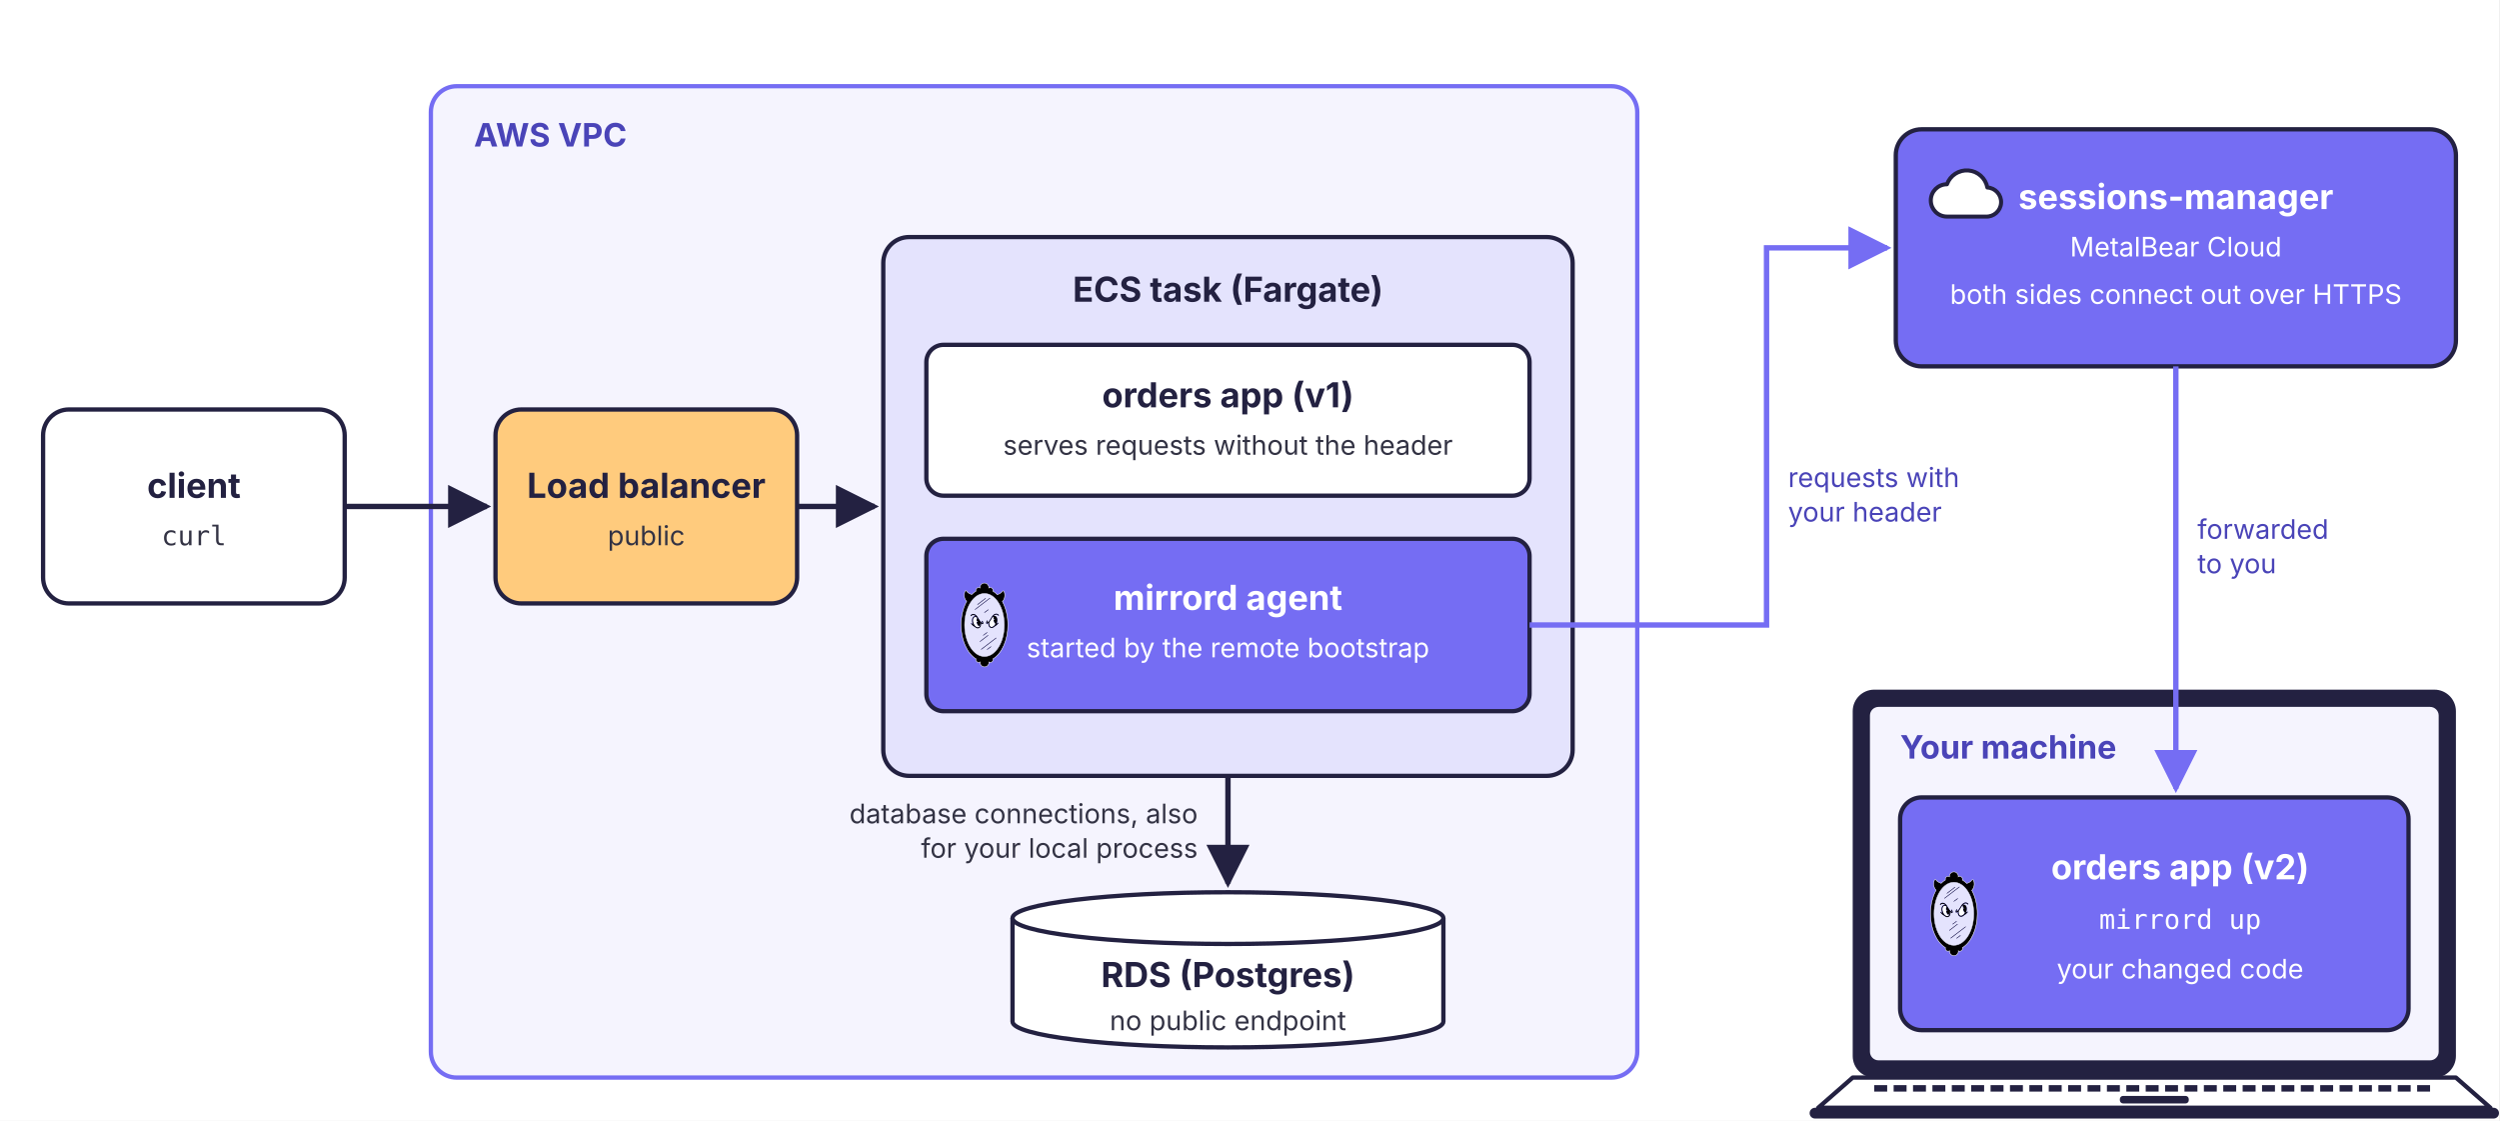
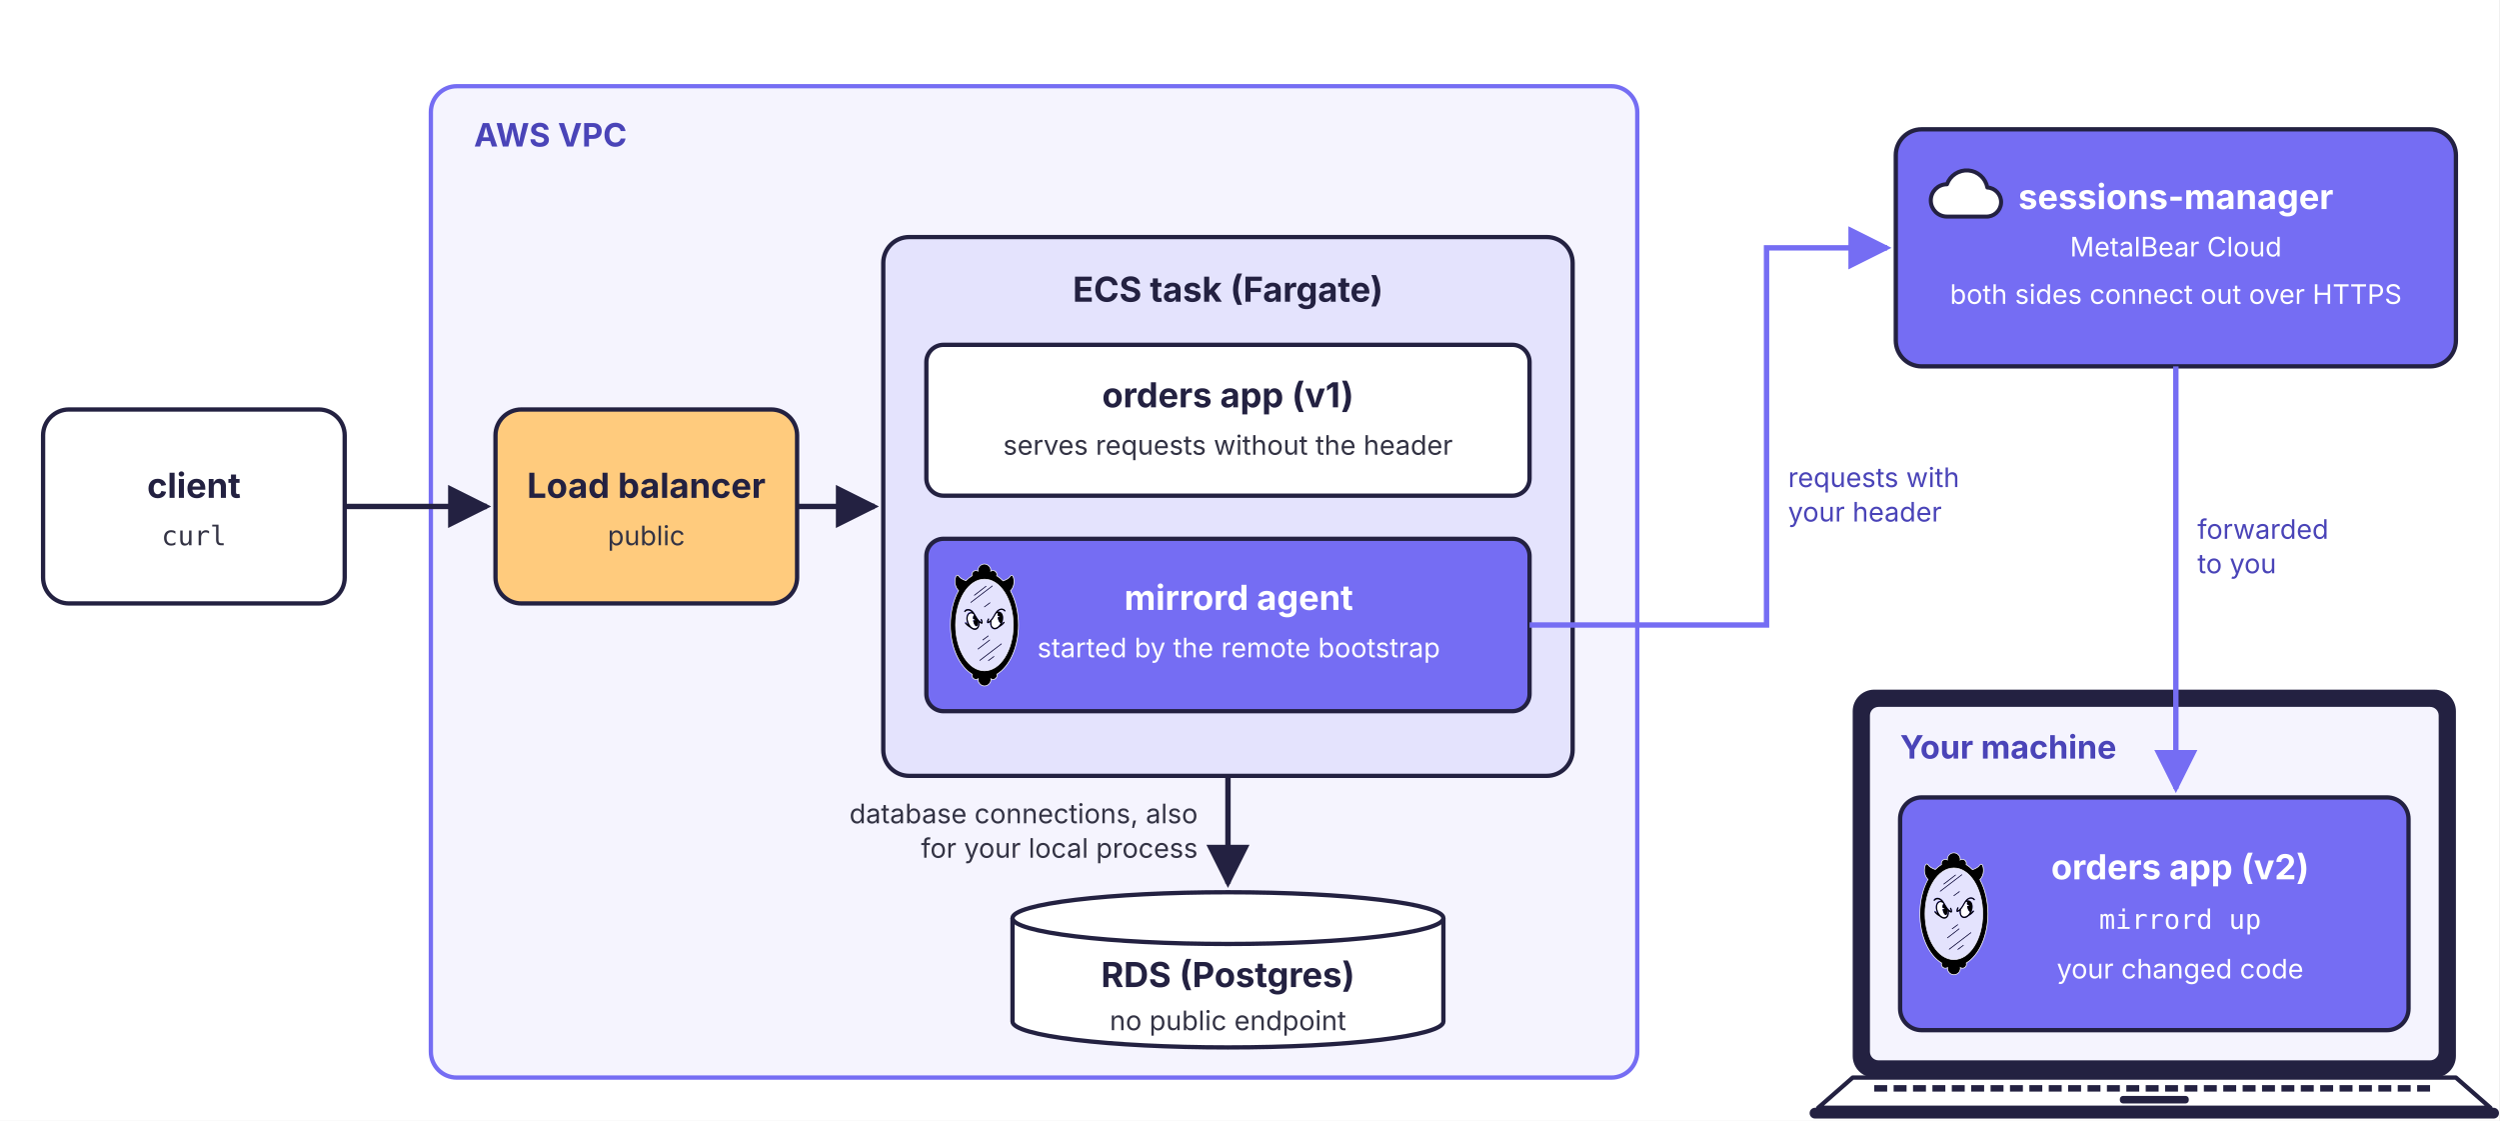
<svg xmlns="http://www.w3.org/2000/svg" viewBox="0 0 1160 520" width="1160" height="520" font-family="Inter, Helvetica, Arial, sans-serif" role="img" aria-labelledby="t d">
  <defs>
    <marker id="arrow" viewBox="0 0 10 10" refX="9" refY="5" markerWidth="8" markerHeight="8" orient="auto-start-reverse">
      <path d="M0 0 L10 5 L0 10 z" fill="#232141" />
    </marker>
    <marker id="arrow-purple" viewBox="0 0 10 10" refX="9" refY="5" markerWidth="8" markerHeight="8" orient="auto-start-reverse">
      <path d="M0 0 L10 5 L0 10 z" fill="#756DF3" />
    </marker>
    <symbol id="mirrord" viewBox="97 61 391 696">
      <path fill="#ffffff" d="M255.6,387c4.1,19.1-0.9,36.1-12,40.5c-8.2,3.2-17.8,0-26.5-8.2c-0.3-0.6-0.9-0.9-1.5-1.2c0,0,0,0-0.3-0.3 c-5.5-5.6-10.5-13.2-14-22c-4.7-11.5-6.1-23.2-4.4-33.5c1.8-9.4,6.1-16.1,12.8-18.8c5.5-2.3,12.5-1.5,19.3,2.6 c1.5,2.3,2.6,4.4,3.8,6.2c-4.1,2.6-6.4,10.3-6.4,20.3l3.2,1.8l11.1,6.5l-12.5,1.5h-0.9c0.3,1.2,0.3,2.3,0.6,3.5 c3.2,17.9,12,31.1,19,29.7c6.4-1.2,9.6-14.4,7.6-30.2C255.3,386.4,255.6,386.7,255.6,387z" />
      <path fill="#ffffff" d="M384,398.4c-3.2,6.8-7.3,12.3-12,17c0,0,0,0-0.3,0c-0.6,0.3-0.9,0.9-1.2,1.2c-8.7,7.9-18.4,11.5-26.5,8.2 c-11.1-4.7-16-21.4-12-40.5c1.5-1.8,3.2-3.8,4.7-5.6c5-6.5,9-13.2,12.8-20l1.2-2.1c1.2-1.8,2-3.8,3.2-5.6c1.2-2.1,2.6-4.4,4.4-7 c3.5-2.1,6.7-3.2,9.9-3.8c-2,4.7-2.3,10.3-2.3,15.3l3.2,1.8l11.1,6.5l-12.5,1.5h-0.9c0.3,1.2,0.3,2.3,0.6,3.8 C370.5,384.6,377.5,397,384,398.4z" />
      <path fill="#E4E3FD" d="M405,391.7c-1.5-1.2-3.8-0.9-5,0.6c-3.2,4.1-7,7.9-11.1,11.5c1.2-2.3,2.6-5,3.5-7.6 c5.3-12.6,6.7-25.8,4.7-37.3c-2.3-12-8.2-20.6-16.9-24.1c-4.1-1.8-8.8-2.1-13.7-1.2c4.4-4.4,10.2-8.5,17.5-10 c8.2-1.5,16.6,1.5,20.4,7.3c1.2,1.5,3.2,2.1,5,0.9c1.5-1.2,2-3.2,0.9-4.7c-5.5-8.2-16.6-12.3-27.4-10c-11.1,2.1-19.3,9.7-24.2,15.6 c-2,2.3-3.8,5-5.5,7.3c-2,2.9-3.5,5.6-5,8.2c-1.2,2.1-2.3,3.8-3.2,5.6l-1.2,2.1c-3.8,6.5-7.6,13.2-12.3,19.1 c-5.8,7.6-11.7,12.9-18.4,16.7c0.6-5,2-9.7,4.4-14.1c0.9-1.8,0.3-3.8-1.5-4.7c-1.7-0.9-3.8-0.3-4.7,1.5c-2.9,5.6-4.7,11.5-5.3,17.6 c0,0.9-0.3,3.5,1.5,5.6c1.2,1.2,2.3,1.8,4.1,1.8c1.5,0,2.9-0.3,4.4-1.5c2.6-1.5,5.3-3.2,7.9-5.3c-1.7,18.5,5,34.1,17.5,39.3 c2.9,1.2,5.8,1.8,8.8,1.8c8.5,0,17.5-4.4,25.4-12c11.4-6.2,21.6-14.4,29.5-24.7C406.7,395.2,406.4,392.8,405,391.7z M292.1,149.1 c90.1,0,163.6,116.6,163.6,259.6s-73.5,259.6-163.6,259.6c-90.4,0-163.6-116.6-163.6-259.6S201.9,149.1,292.1,149.1z M389.5,517.3 c0.9-0.6,0.9-1.8,0.3-2.3c-0.6-0.9-1.8-0.9-2.3-0.3l-122.5,93.7c-0.9,0.6-0.9,1.8-0.3,2.3c0.3,0.3,0.9,0.6,1.5,0.6 c0.3,0,0.9,0,1.2-0.3L389.5,517.3z M346.9,589c0.9-0.6,0.9-1.8,0.3-2.3c-0.6-0.9-1.8-0.9-2.3-0.3l-31.2,23.2 c-0.9,0.6-0.9,1.8-0.3,2.3c0.3,0.6,0.9,0.9,1.5,0.9c0.3,0,0.6-0.3,0.9-0.3L346.9,589z M338.2,189.1c0.9-0.6,0.9-1.8,0.3-2.3 c-0.6-0.9-1.8-0.9-2.3-0.3l-122.5,93.4c-0.9,0.6-0.9,1.8-0.3,2.3c0.3,0.3,0.9,0.6,1.5,0.6c0.3,0,0.9,0,0.9-0.3L338.2,189.1z M324.4,284.5c0.9-0.6,0.9-1.8,0.3-2.3c-0.6-0.9-1.7-0.9-2.3-0.3l-31.2,22.9c-0.9,0.6-0.9,1.8-0.3,2.3c0.3,0.6,0.9,0.6,1.5,0.6 c0.3,0,0.6,0,0.9-0.3L324.4,284.5z M322.7,495.9c0.9-0.6,0.9-1.8,0.3-2.3c-0.6-0.9-1.8-0.9-2.3-0.3l-66.2,50.8 c-0.9,0.6-0.9,1.8-0.3,2.3c0.3,0.3,0.9,0.6,1.5,0.6c0.3,0,0.6,0,0.9-0.3L322.7,495.9z M314.8,472.4c0.9-0.6,0.9-1.8,0.3-2.3 c-0.6-0.9-1.8-0.9-2.3-0.3L281.6,493c-0.9,0.6-0.9,1.8-0.3,2.3c0.3,0.6,0.9,0.9,1.5,0.9c0.3,0,0.9-0.3,0.9-0.3L314.8,472.4z M302.3,190.5c0.9-0.6,0.9-1.8,0.3-2.3c-0.6-0.9-1.7-0.9-2.3-0.3L234,239c-0.9,0.6-0.9,1.8-0.3,2.3c0.3,0.3,0.9,0.6,1.5,0.6 c0.3,0,0.9,0,1.2-0.3L302.3,190.5z M280.1,399.6c1.8-2.1,1.5-4.7,1.5-5.6c-0.6-6.2-2.3-12.3-5-17.9c-0.9-1.8-2.9-2.3-4.7-1.5 c-1.8,0.9-2.3,2.9-1.5,4.7c2.3,4.4,3.8,9.4,4.4,14.1c-6.4-3.8-12.5-9.4-18.4-16.7c-4.7-6.2-8.8-12.9-12.3-19.1l-1.5-2.3 c-1.2-1.8-2-3.8-3.2-5.6c-1.5-2.3-2.9-5.3-5-8.2c0,0,0,0,0-0.3c-1.5-2.3-3.5-5-5.5-7.3c-5-5.9-13.1-13.2-24.2-15.6 c-10.8-2.1-21.9,2.1-27.4,10c-1.2,1.5-0.6,3.8,0.9,4.7c1.5,1.2,3.8,0.6,4.7-0.9c4.1-5.9,12.5-8.8,20.4-7.3 c7.3,1.5,13.1,5.9,17.5,10c-4.7-0.9-9.3-0.3-13.7,1.2c-8.8,3.5-14.6,12-16.9,24.1c-2,11.5-0.3,24.7,4.7,37.3 c1.2,2.6,2.3,5.3,3.5,7.6c-4.1-3.5-7.9-7.3-11.1-11.5c-1.2-1.5-3.5-1.8-5-0.6c-1.5,1.2-1.8,3.5-0.6,5c8.2,10,18.4,18.5,29.5,24.7 c7.9,7.6,16.9,11.7,25.7,11.7c2.9,0,6.1-0.6,8.8-1.8c12.5-5.3,19-20.6,17.5-39.3c2.6,2.1,5,3.8,7.9,5.3c1.5,0.9,2.9,1.2,4.4,1.2 C277.8,401.4,279.2,400.8,280.1,399.6z" />
      <path d="M439.4,215.2c29.5,54,45.5,122.4,45.5,193.8c0,123.6-49,234.9-122.8,279.2c0.6,2.1,1.2,4.4,1.2,6.8 c0,12.3-10.2,22.6-22.5,22.6c-4.4,0-8.8-1.2-12.3-3.5c0.3,1.2,0.3,2.6,0.3,3.8c0,20.3-16.3,36.7-36.5,36.7s-36.5-16.4-36.5-36.7 c0-1.2,0-2.6,0.3-3.8c-3.5,2.3-7.9,3.5-12.3,3.5c-12.3,0-22.5-10-22.5-22.6c0-2.3,0.3-4.7,1.2-6.8C148.6,643.6,99.3,532.3,99.3,409 c0-71.9,16.3-140.9,46.4-195.3c-1.5-0.9-2.3-2.1-3.5-3.2c-9.9-11.2-15.5-26.4-16.9-42.6c-0.6-11.5,0.9-23.2,5-33.8 c0.6-1.8,2.6-6.8,7.6-7.3c5.3-0.6,8.5,3.8,11.4,7.9c1.2,1.5,2.3,2.9,2.9,3.8c5.5,5.3,12.5,9.7,21.6,13.8c4.4,2.1,9,3.8,13.4,5.3 c11.1-11.2,22.8-20.6,35-27.9c-0.6-2.3-1.2-4.4-1.2-6.8c0-12.3,10.2-22.6,22.5-22.6c4.4,0,8.8,1.2,12.3,3.5c0-1.2-0.3-2.6-0.3-3.8 c0-20.3,16.3-36.7,36.5-36.7c20.1,0,36.5,16.4,36.5,36.7c0,1.2,0,2.6-0.3,3.8c3.5-2.3,7.9-3.5,12.3-3.5c12.5,0,22.5,10.3,22.5,22.6 c0,2.3-0.3,4.7-1.2,6.8c12.5,7.6,24.8,17.3,36.2,29.1c4.7-1.5,9-3.2,13.7-5.3c9-4.1,16-8.5,21.6-13.8c0.9-0.9,2-2.3,2.9-3.8 c2.9-4.1,6.1-8.5,11.4-7.9c5,0.6,7,5.6,7.6,7.3c4.1,10.6,5.5,22.3,4.7,33.8c-1.2,15.9-7,31.4-16.9,42.6 C442.3,212.6,441.1,214,439.4,215.2z M455.7,409c0-143.3-73.5-259.6-163.6-259.6c-90.4,0-163.6,116.6-163.6,259.6 c0,143,73.5,259.6,163.6,259.6C382.5,668.6,455.7,552,455.7,409z" />
      <path fill="#ffffff" d="M292.4,756.6c-21.2,0-38.5-17.4-38.5-38.7c0-0.1,0-0.2,0-0.3c-3,1.3-6.5,2-10,2c-13.5,0-24.5-11-24.5-24.6 c0-2.2,0.2-4.2,0.7-5.9c-36.1-22.2-66.8-60.3-88.9-110.2C109,528.5,97.3,469.7,97.3,409c0-71.5,16.3-140.6,45.8-194.7 c-0.6-0.5-1.1-1-1.5-1.5c-0.3-0.3-0.5-0.6-0.8-0.8l-0.1-0.1c-9.7-10.9-15.9-26.4-17.4-43.7c-0.6-12.5,1.1-24.4,5.1-34.7 c0.8-2.3,3.2-7.9,9.2-8.6c6.5-0.7,10.4,4.7,13.2,8.7c1.1,1.4,2.2,2.8,2.9,3.7c5.3,5,11.9,9.2,20.9,13.3c3.5,1.7,7.6,3.3,12.1,4.8 c10.7-10.7,21.9-19.6,33.2-26.5c-0.5-1.9-0.9-3.7-0.9-5.8c0-13.3,11.2-24.6,24.5-24.6c3.5,0,6.9,0.7,10,2c0-0.1,0-0.2,0-0.3 c0-21.3,17.3-38.7,38.5-38.7c21.2,0,38.5,17.4,38.5,38.7c0,0.1,0,0.2,0,0.3c3-1.3,6.5-2,10-2c13.5,0,24.5,11,24.5,24.6 c0,2.2-0.2,4.2-0.7,5.9c12.2,7.6,23.8,16.9,34.3,27.6c3.7-1.2,7.6-2.7,12.3-4.8c9-4.1,15.7-8.4,21-13.4c0.7-0.7,1.8-2,2.6-3.4 l0.1-0.1c2.8-4,6.7-9.5,13.2-8.8c6,0.7,8.5,6.3,9.3,8.7c4,10.4,5.7,22.4,4.8,34.5c-1.2,16.6-7.5,32.4-17.2,43.5c-0.4,1-1.3,2-2.4,3 c29,53.9,44.9,122.4,44.9,193.3c0,60.9-11.7,119.7-33.9,170.2c-22,49.9-52.6,87.9-88.6,110c0.5,1.9,0.8,3.8,0.8,5.8 c0,13.3-11.2,24.6-24.5,24.6c-3.5,0-6.9-0.7-10-2c0,0.1,0,0.2,0,0.3C330.8,739.2,313.6,756.6,292.4,756.6z M259.4,709.5l-1.2,5 c-0.2,0.9-0.2,2.3-0.2,3.3c0,19.1,15.5,34.7,34.5,34.7s34.5-15.6,34.5-34.7c0-1.1,0-2.4-0.2-3.3l-1.2-5l4.3,2.9 c3.1,2.1,7,3.2,11.1,3.2c11.1,0,20.5-9.4,20.5-20.6c0-2.1-0.5-4.2-1.1-6.2l-0.4-1.5l1.3-0.8c72.9-43.8,121.8-155.3,121.8-277.5 c0-70.8-16.1-139.3-45.3-192.8l-0.9-1.6l1.5-1c1.6-1.1,2.3-2.2,2.4-2.5l0.1-0.4l0.3-0.3c9.3-10.4,15.2-25.5,16.4-41.4 c0.9-11.6-0.7-22.9-4.5-32.9c-0.6-1.7-2.3-5.6-6-6.1c-3.8-0.4-6.3,2.6-9.5,7c-0.9,1.5-2.1,3-3.2,4.1c-5.7,5.4-12.7,9.9-22.2,14.2 c-5.4,2.4-9.7,4-13.9,5.4l-1.2,0.4l-0.9-0.9c-10.9-11.3-23-21-35.8-28.8l-1.5-0.9l0.7-1.6c0.7-1.6,1-3.5,1-6 c0-11.4-9.2-20.6-20.5-20.6c-4.1,0-8.1,1.1-11.1,3.2l-4.3,2.9l1.2-5c0.2-0.9,0.2-2.3,0.2-3.3c0-19.1-15.5-34.7-34.5-34.7 c-19,0-34.5,15.6-34.5,34.7c0,0.5,0.1,1.1,0.1,1.7c0.1,0.7,0.2,1.4,0.2,2.1v3.8l-3.1-2.1c-3.1-2.1-7-3.2-11.1-3.2 c-11.1,0-20.5,9.4-20.5,20.6c0,1.9,0.4,3.6,0.9,5.6l0.5,2.1l-1.3,0.8c-11.8,7.1-23.5,16.4-34.6,27.6l-0.9,0.9l-1.2-0.4 c-5.1-1.7-9.7-3.5-13.6-5.4c-9.5-4.3-16.5-8.8-22.1-14.2l-0.2-0.2l-0.1-0.2c-0.5-0.8-1.7-2.2-2.8-3.6l-0.1-0.1 c-3.1-4.4-5.7-7.5-9.5-7.1c-3.7,0.4-5.4,4.3-5.9,6c-3.8,9.8-5.5,21.2-4.9,33c1.5,16.4,7.3,31.1,16.4,41.3c0.3,0.3,0.6,0.6,0.9,0.9 c0.7,0.8,1.4,1.5,2.2,2l1.6,1l-0.9,1.7c-29.7,53.8-46.1,122.8-46.1,194.3c0,121.9,49.2,233.4,122.4,277.5l1.5,0.9l-0.7,1.6 c-0.7,1.6-1,3.5-1,6c0,11.4,9.2,20.6,20.5,20.6c4.1,0,8.1-1.1,11.1-3.2L259.4,709.5z M292.1,670.6c-91.3,0-165.6-117.3-165.6-261.6 s74.3-261.6,165.6-261.6c91.3,0,165.6,117.3,165.6,261.6S383.4,670.6,292.1,670.6z M292.1,151.4c-89.1,0-161.6,115.5-161.6,257.6 c0,68.8,16.9,133.5,47.7,182.3c30.6,48.5,71,75.2,113.9,75.2c89.1,0,161.6-115.5,161.6-257.6C453.7,267,381.2,151.4,292.1,151.4z" />
      <path d="M344.9,586.3c0.9-0.6,1.7-0.3,2.3,0.3c0.6,0.9,0.3,1.8-0.3,2.3l-31.2,23.2c-0.3,0.3-0.6,0.3-0.9,0.3 c-0.6,0-1.2-0.3-1.5-0.9c-0.6-0.9-0.3-1.8,0.3-2.3L344.9,586.3z" />
      <path d="M372,415.5c4.4-4.4,8.5-10.3,12-17c-6.4-1.8-13.4-13.8-16.3-29.7c-0.3-1.2-0.6-2.3-0.6-3.8h0.9l12.5-1.5l-11.1-6.5 l-3.2-1.8c0-5,0.3-10.6,2.3-15.3c-3.2,0.6-6.7,1.8-9.9,3.8c-1.8,2.3-3.2,5-4.4,7c-1.2,2.1-2.3,3.8-3.2,5.6l-1.2,2.1 c-3.8,6.5-7.9,13.5-12.8,20c-1.5,2.1-3.2,3.8-4.7,5.6c-4.1,19.1,0.9,35.8,12,40.5c8.2,3.2,17.8-0.3,26.5-8.2 C370.8,416.3,371.4,415.8,372,415.5z M410.5,326.8c1.2,1.5,0.9,3.8-0.9,4.7c-1.5,1.2-3.8,0.9-5-0.9c-4.1-5.9-12.5-8.8-20.4-7.3 c-7.3,1.5-13.1,5.9-17.5,10c4.7-0.9,9.3-0.3,13.7,1.2c8.8,3.5,14.9,12,16.9,24.1c2,11.5,0.3,24.7-4.7,37.3 c-1.2,2.6-2.3,5.3-3.5,7.6c4.1-3.5,7.9-7.3,11.1-11.5c1.2-1.5,3.5-1.8,5-0.6c1.5,1.2,1.7,3.5,0.6,5c-8.2,10.3-18.4,18.5-29.5,24.7 c-7.9,7.6-16.9,12-25.4,12c-3.2,0-6.1-0.6-8.8-1.8c-12.5-5.3-19-20.6-17.5-39.3c-2.6,2.1-5.3,3.8-7.9,5.3c-1.5,0.9-3.2,1.5-4.4,1.5 c-1.5,0-2.9-0.6-4.1-1.8c-1.7-2.1-1.5-4.7-1.5-5.6c0.6-6.2,2.3-12,5.3-17.6c0.9-1.8,2.9-2.3,4.7-1.5c1.8,0.9,2.3,2.9,1.5,4.7 c-2.3,4.4-3.8,9.4-4.4,14.1c6.4-3.8,12.5-9.4,18.4-16.7c4.7-6.2,8.8-12.6,12.3-19.1l1.2-2.1c1.2-2.1,2.3-3.8,3.2-5.6 c1.5-2.3,2.9-5.3,5-8.2c1.8-2.3,3.5-5,5.5-7.3c5-5.9,13.4-13.2,24.2-15.6C393.9,314.5,405,318.6,410.5,326.8z" />
      <path d="M324.4,284.5l-31.5,23.2c-0.3,0.3-0.6,0.3-0.9,0.3c-0.6,0-1.2-0.3-1.5-0.6c-0.6-0.9-0.3-1.8,0.3-2.3l31.2-23.2 c0.9-0.6,1.7-0.3,2.3,0.3C325.6,282.7,325.3,283.9,324.4,284.5z" />
      <path d="M312.8,469.5c0.9-0.6,1.8-0.3,2.3,0.3c0.6,0.9,0.3,1.8-0.3,2.3l-31.2,23.2c-0.3,0.3-0.6,0.3-0.9,0.3 c-0.6,0-1.2-0.3-1.5-0.9c-0.6-0.9-0.3-1.8,0.3-2.3L312.8,469.5z" />
      <path d="M387.5,514.7c0.9-0.6,1.8-0.3,2.3,0.3c0.6,0.9,0.3,1.8-0.3,2.3L267,611c-0.3,0.3-0.6,0.3-1.2,0.3c-0.6,0-1.2-0.3-1.5-0.6 c-0.6-0.9-0.6-1.8,0.3-2.3L387.5,514.7z" />
      <path d="M320.7,493c0.9-0.6,1.8-0.3,2.3,0.3c0.6,0.9,0.6,1.8-0.3,2.3l-66.2,51.1c-0.3,0.3-0.6,0.3-0.9,0.3c-0.6,0-1.2-0.3-1.5-0.6 c-0.6-0.9-0.6-1.8,0.3-2.3L320.7,493z" />
      <path d="M300.2,187.9c0.9-0.6,1.7-0.3,2.3,0.3c0.6,0.9,0.6,1.8-0.3,2.3l-65.9,51.1c-0.3,0.3-0.6,0.3-1.2,0.3 c-0.6,0-0.9-0.3-1.5-0.6c-0.6-0.9-0.3-1.8,0.3-2.3L300.2,187.9z" />
      <path d="M213.6,279.8l122.5-93.7c0.6-0.6,1.8-0.3,2.3,0.3c0.6,0.9,0.3,1.8-0.3,2.3l-122.5,93.7c-0.3,0.3-0.6,0.3-0.9,0.3 c-0.6,0-1.2-0.3-1.5-0.6C212.7,281.6,212.7,280.4,213.6,279.8z" />
      <path d="M243.9,427.5c11.1-4.4,16-21.4,12-40.5c-0.3-0.3-0.6-0.6-0.9-0.9c2,15.9-1.2,29.1-7.6,30.2c-7.3,1.5-15.8-12-19-29.7 c-0.3-1.2-0.3-2.3-0.6-3.5h0.9l12.5-1.5l-11.1-6.5l-3.2-1.8c0-10,2.3-17.6,6.4-20.3c-1.2-2.1-2.3-4.1-3.8-6.2 c-7-4.1-13.7-5-19.3-2.6c-6.4,2.6-11.1,9.4-12.8,18.8c-1.8,10-0.3,22,4.4,33.5c3.5,8.8,8.5,16.4,14,22c0,0,0.3,0,0.3,0.3 c0.6,0.3,1.2,0.9,1.5,1.2C225.9,427.2,235.8,430.7,243.9,427.5z M204.9,319.1c11.1,2.1,19.3,9.7,24.2,15.6c2,2.3,3.8,5,5.5,7.3 c0,0,0,0,0,0.3c2,2.9,3.5,5.6,5,8.2c1.2,1.8,2,3.5,3.2,5.6l1.5,2.3c3.8,6.5,7.6,12.9,12.3,19.1c5.8,7.3,11.7,12.9,18.4,16.7 c-0.6-5-2-9.7-4.4-14.1c-0.9-1.8-0.3-3.8,1.5-4.7c1.8-0.9,3.8-0.3,4.7,1.5c2.9,5.6,4.7,11.5,5,17.9c0,0.9,0.3,3.5-1.5,5.6 c-1.2,1.2-2.6,1.8-4.1,1.8c-1.5,0-2.9-0.6-4.4-1.2c-2.6-1.5-5.3-3.2-7.9-5.3c1.7,18.5-5,34.1-17.5,39.3c-2.9,1.2-5.8,1.8-8.8,1.8 c-8.5,0-17.5-4.4-25.7-11.7c-11.4-6.2-21.6-14.7-29.5-24.7c-1.2-1.5-0.9-3.8,0.6-5c1.5-1.2,3.8-0.9,5,0.6c3.2,4.1,7,7.9,11.1,11.5 c-1.2-2.3-2.6-5-3.5-7.6c-5-12.6-6.7-25.8-4.7-37.3c2-12,8.2-20.6,16.9-24.1c4.1-1.8,8.8-2.1,13.7-1.2c-4.4-4.4-10.2-8.8-17.5-10 c-8.2-1.5-16.6,1.5-20.4,7.3c-1.2,1.5-3.2,2.1-4.7,0.9c-1.5-1.2-2-3.2-0.9-4.7C183,320.9,194.1,317.1,204.9,319.1z" />
    </symbol>
    <symbol id="cloud" viewBox="0 0 48 32">
      <path d="M13 30 H37 A9 9 0 0 0 38 12 A13 13 0 0 0 13 10 A10 10 0 0 0 13 30 Z" fill="#ffffff" stroke="#232141" stroke-width="2.5" stroke-linejoin="round" />
    </symbol>
  </defs>
  <rect x="0" y="0" width="1160" height="520" fill="#ffffff" />
  <rect x="20" y="190" width="140" height="90" rx="12" fill="#ffffff" stroke="#232141" stroke-width="2" />
  <text x="90" y="231" font-size="16" font-weight="700" fill="#232141" text-anchor="middle">client</text>
  <text x="90" y="253" font-size="12.5" font-family="Menlo, Consolas, monospace" fill="#333344" text-anchor="middle">curl</text>
  <rect x="200" y="40" width="560" height="460" rx="12" fill="#F5F4FE" stroke="#756DF3" stroke-width="2" />
  <text x="220" y="68" font-size="15" font-weight="700" fill="#4a44b8">AWS VPC</text>
  <rect x="230" y="190" width="140" height="90" rx="12" fill="#FFCB7D" stroke="#232141" stroke-width="2" />
  <text x="300" y="231" font-size="16" font-weight="700" fill="#232141" text-anchor="middle">Load balancer</text>
  <text x="300" y="253" font-size="12.5" fill="#333344" text-anchor="middle">public</text>
  <line x1="370" y1="235" x2="406" y2="235" stroke="#232141" stroke-width="2.5" marker-end="url(#arrow)" />
  <rect x="410" y="110" width="320" height="250" rx="12" fill="#E4E3FD" stroke="#232141" stroke-width="2" />
  <text x="570" y="140" font-size="16" font-weight="700" fill="#232141" text-anchor="middle">ECS task (Fargate)</text>
  <rect x="430" y="160" width="280" height="70" rx="8" fill="#ffffff" stroke="#232141" stroke-width="2" />
  <text x="570" y="189" font-size="16" font-weight="700" fill="#232141" text-anchor="middle">orders app (v1)</text>
  <text x="570" y="211" font-size="12.5" fill="#333344" text-anchor="middle">serves requests without the header</text>
  <rect x="430" y="250" width="280" height="80" rx="8" fill="#756DF3" stroke="#232141" stroke-width="2" />
-   <use href="#mirrord" x="446" y="270" width="22" height="40" />
-   <text x="570" y="283" font-size="16" font-weight="700" fill="#ffffff" text-anchor="middle">mirrord agent</text>
-   <text x="570" y="305" font-size="12.5" fill="#ffffff" text-anchor="middle">started by the remote bootstrap</text>
+   <use href="#mirrord" x="441.0" y="261.5" width="32.0" height="57.0" />
+   <text x="575.0" y="283" font-size="16" font-weight="700" fill="#ffffff" text-anchor="middle">mirrord agent</text>
+   <text x="575.0" y="305" font-size="12.5" fill="#ffffff" text-anchor="middle">started by the remote bootstrap</text>
  <line x1="570" y1="360" x2="570" y2="410" stroke="#232141" stroke-width="2.5" marker-end="url(#arrow)" />
  <text x="556" y="382" font-size="12.5" fill="#333344" text-anchor="end">database connections, also</text>
  <text x="556" y="398" font-size="12.5" fill="#333344" text-anchor="end">for your local process</text>
  <path d="M470 426 L470 474 A100 12 0 0 0 670 474 L670 426" fill="#ffffff" stroke="#232141" stroke-width="2" />
  <ellipse cx="570" cy="426" rx="100" ry="12" fill="#ffffff" stroke="#232141" stroke-width="2" />
  <text x="570" y="458" font-size="16" font-weight="700" fill="#232141" text-anchor="middle">RDS (Postgres)</text>
  <text x="570" y="478" font-size="12.5" fill="#333344" text-anchor="middle">no public endpoint</text>
  <polyline points="710,290 820,290 820,115 876,115" fill="none" stroke="#756DF3" stroke-width="2.5" marker-end="url(#arrow-purple)" />
  <text x="830" y="226" font-size="12.5" fill="#4a44b8">requests with</text>
  <text x="830" y="242" font-size="12.5" fill="#4a44b8">your header</text>
  <rect x="880" y="60" width="260" height="110" rx="12" fill="#756DF3" stroke="#232141" stroke-width="2" />
  <use href="#cloud" x="894" y="78" width="36" height="24" />
  <text x="1010" y="97" font-size="16" font-weight="700" fill="#ffffff" text-anchor="middle">sessions-manager</text>
  <text x="1010" y="119" font-size="12.5" fill="#ffffff" text-anchor="middle">MetalBear Cloud</text>
  <text x="1010" y="141" font-size="12.5" fill="#ffffff" text-anchor="middle">both sides connect out over HTTPS</text>
  <text x="1020" y="250" font-size="12.5" fill="#4a44b8">forwarded</text>
  <text x="1020" y="266" font-size="12.5" fill="#4a44b8">to you</text>
  <rect x="860" y="320" width="280" height="180" rx="10" fill="#232141" />
  <rect x="868" y="328" width="264" height="164" rx="4" fill="#F5F4FE" />
  <path d="M860 500 H1140 L1156 514 H844 Z" fill="#ffffff" stroke="#232141" stroke-width="2" stroke-linejoin="round" />
  <line x1="870" y1="505" x2="1130" y2="505" stroke="#232141" stroke-width="3" stroke-dasharray="6 3" />
  <rect x="984" y="508.5" width="32" height="3.5" rx="1.5" fill="#232141" />
  <rect x="840" y="514" width="320" height="5" rx="2.5" fill="#232141" />
  <text x="882" y="352" font-size="15" font-weight="700" fill="#4a44b8">Your machine</text>
  <rect x="882" y="370" width="236" height="108" rx="10" fill="#756DF3" stroke="#232141" stroke-width="2" />
-   <use href="#mirrord" x="896" y="404" width="22" height="40" />
+   <use href="#mirrord" x="891.0" y="395.5" width="32.0" height="57.0" />
  <text x="1012" y="408" font-size="16" font-weight="700" fill="#ffffff" text-anchor="middle">orders app (v2)</text>
  <text x="1012" y="431" font-size="12.5" font-family="Menlo, Consolas, monospace" fill="#ffffff" text-anchor="middle">mirrord up</text>
  <text x="1012" y="454" font-size="12.5" fill="#ffffff" text-anchor="middle">your changed code</text>
  <line x1="160" y1="235" x2="226" y2="235" stroke="#232141" stroke-width="2.5" marker-end="url(#arrow)" />
  <line x1="1010" y1="170" x2="1010" y2="366" stroke="#756DF3" stroke-width="2.5" marker-end="url(#arrow-purple)" />
</svg>
